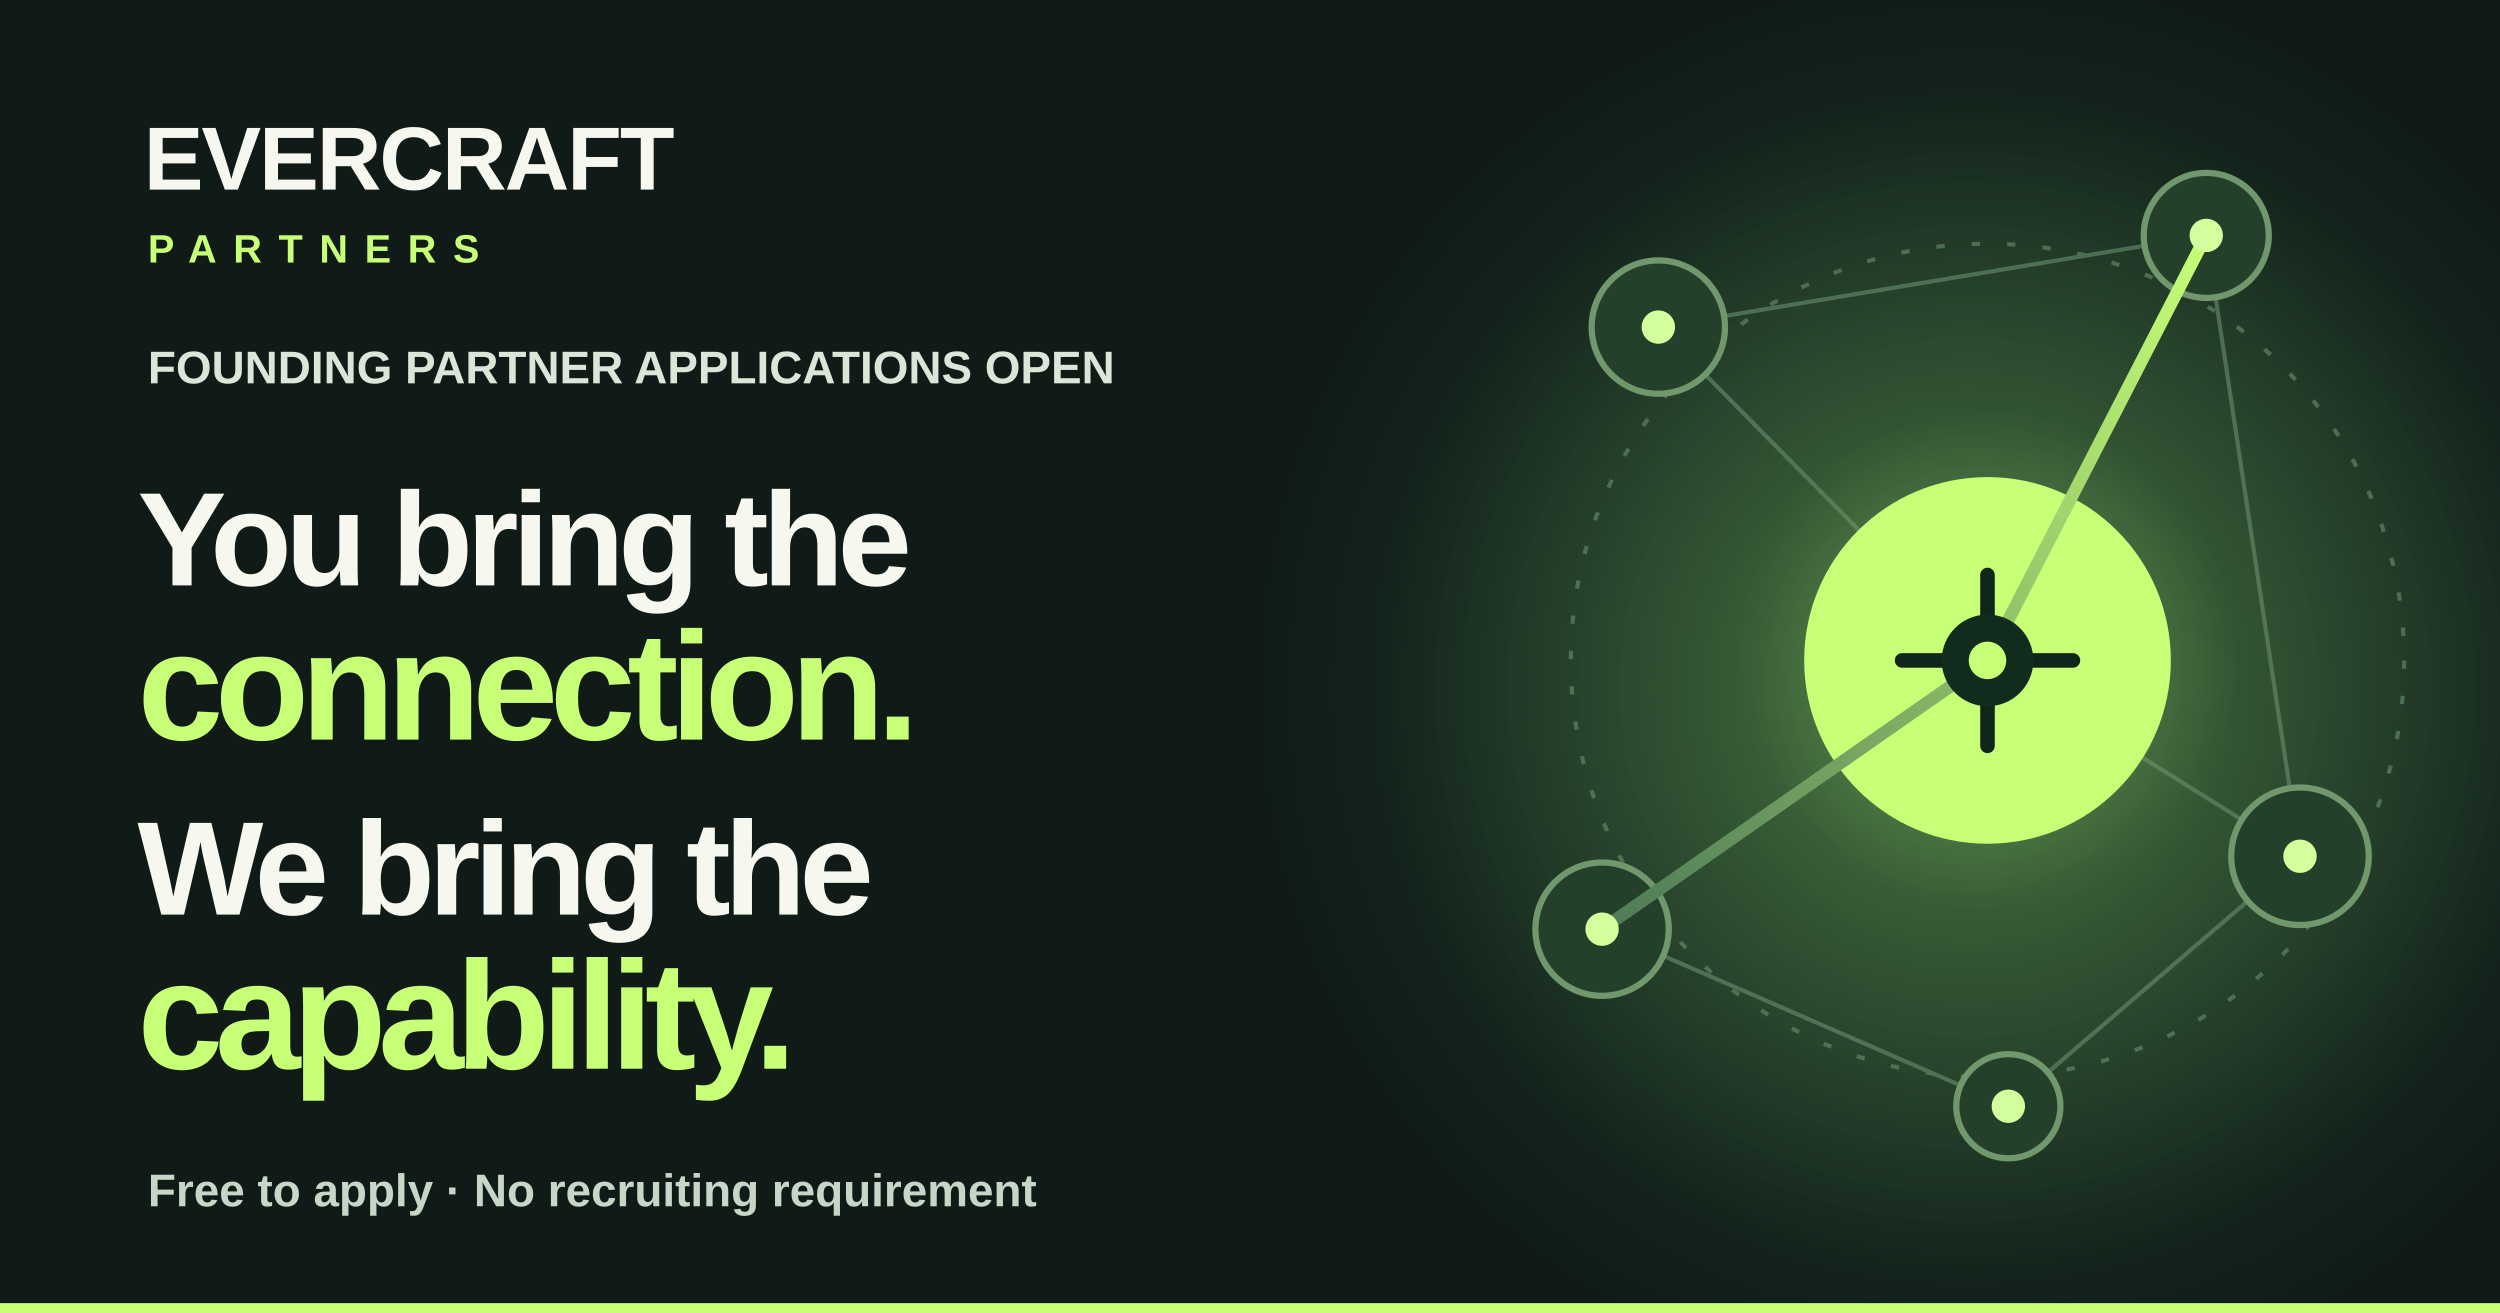
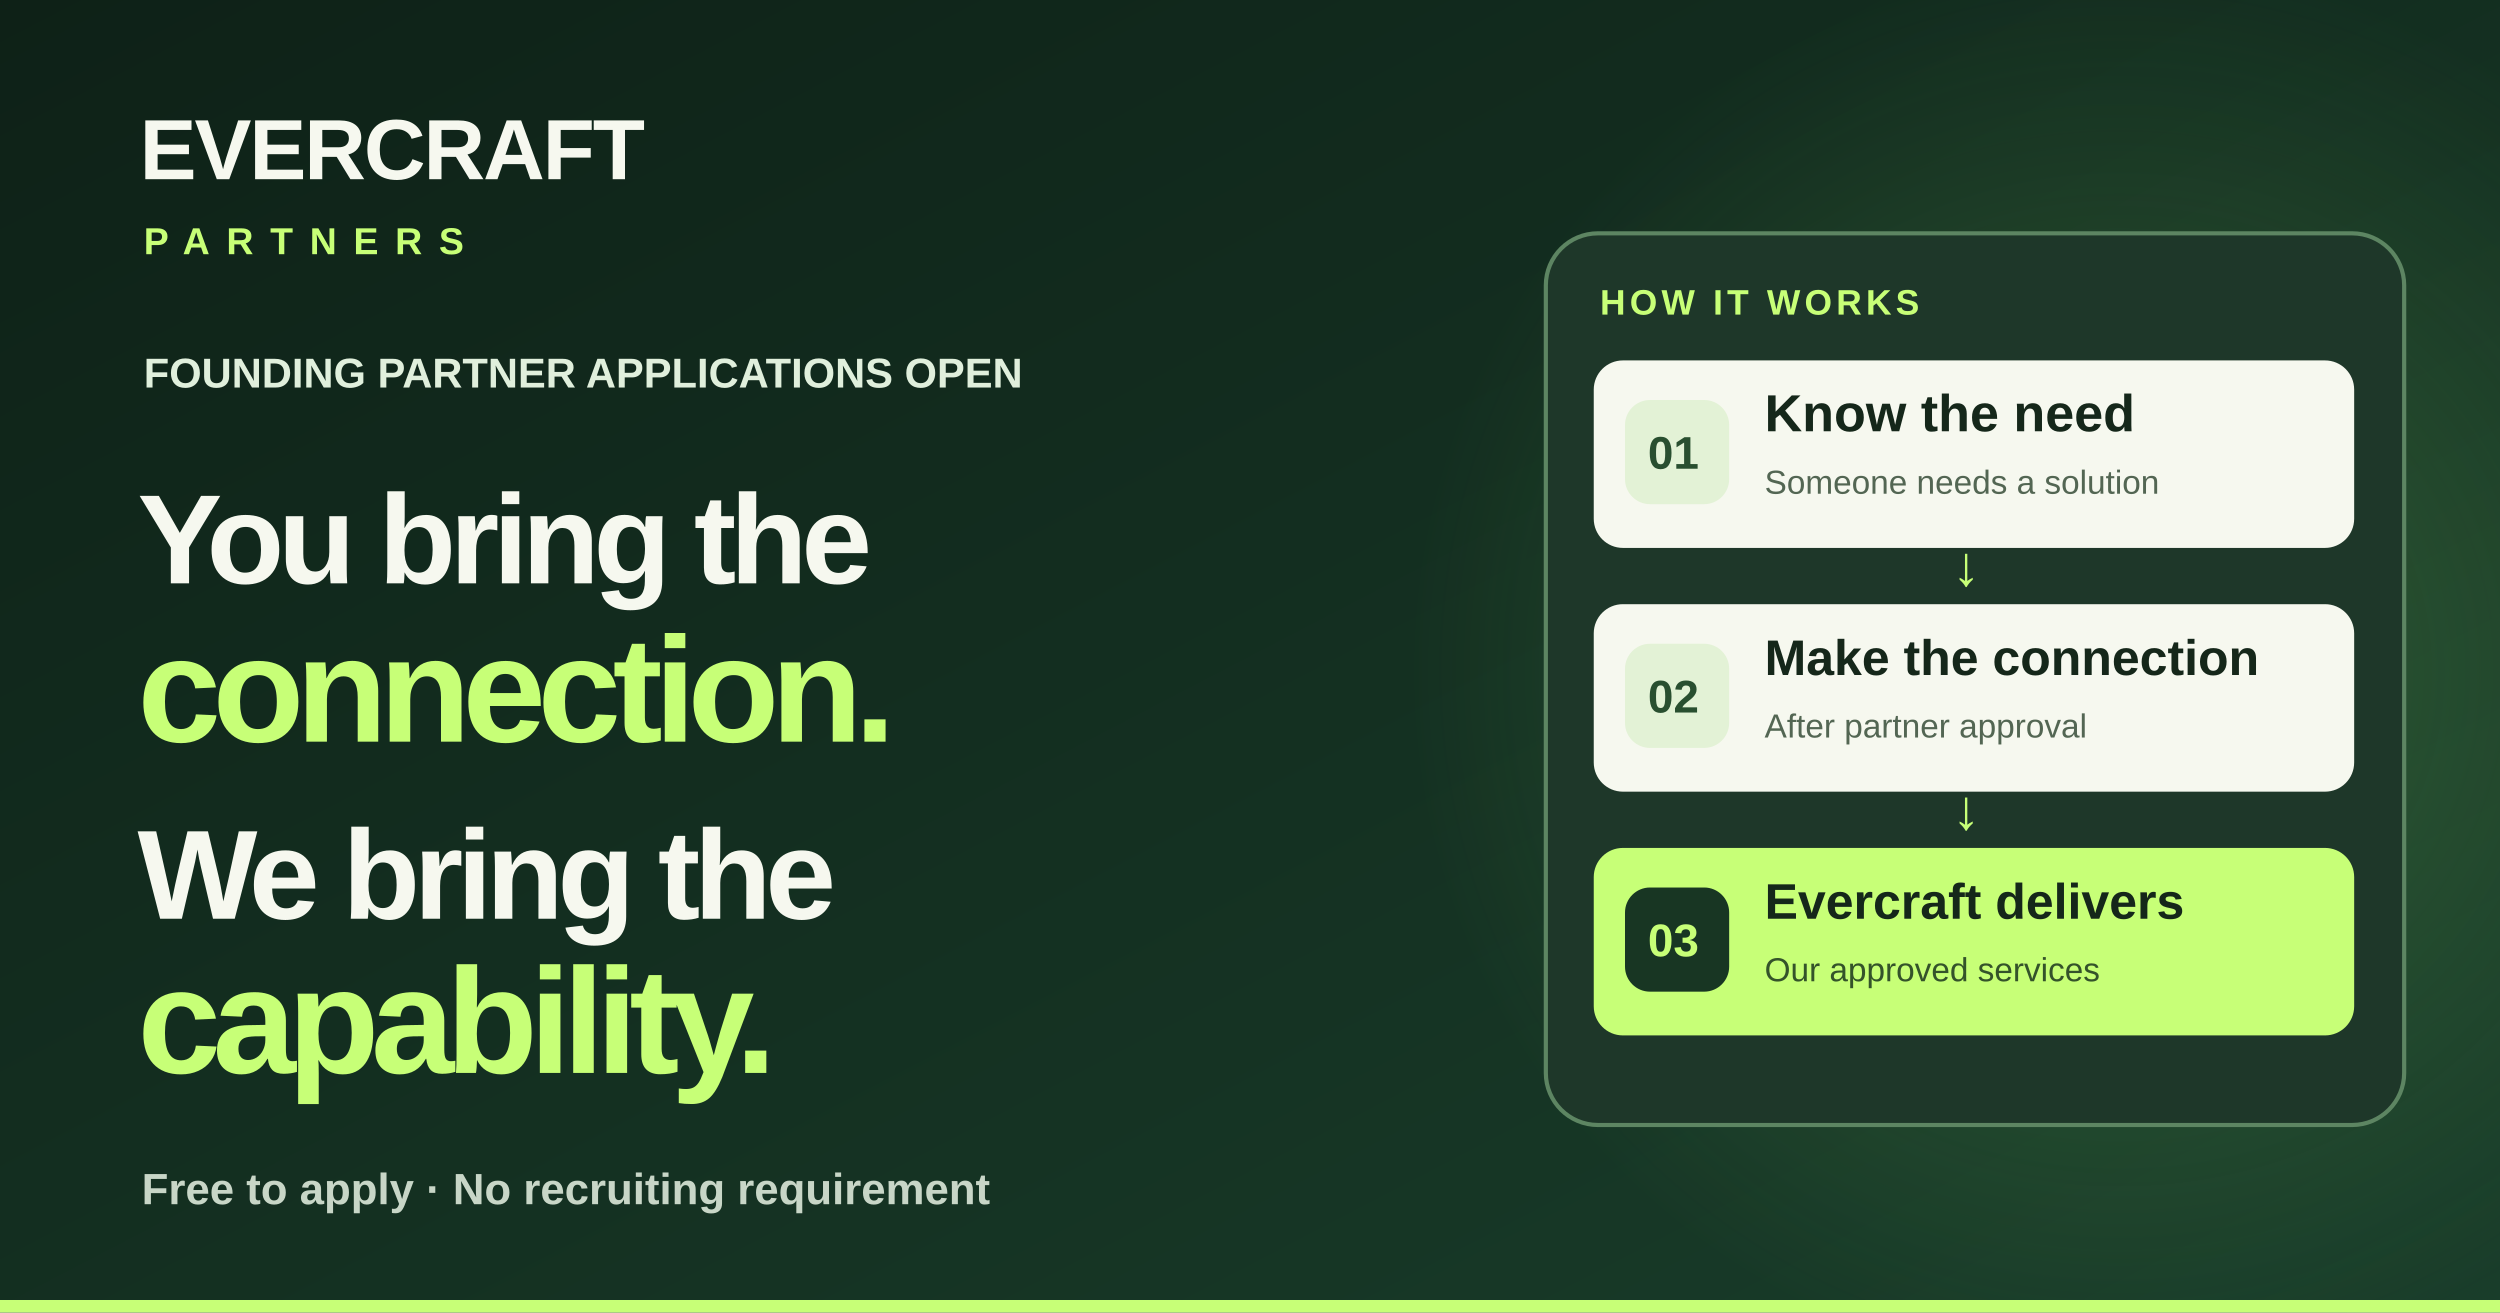
<svg xmlns="http://www.w3.org/2000/svg" viewBox="0 0 1200 630" role="img" aria-labelledby="title desc">
  <defs>
-     <radialGradient id="a">
-       <stop stop-color="#234d33" />
-       <stop offset="1" stop-color="#101b18" />
+     <linearGradient id="bg" x1="0" y1="0" x2="1" y2="1">
+       <stop stop-color="#0e2117" />
+       <stop offset="1" stop-color="#193d2a" />
+     </linearGradient>
+     <radialGradient id="halo">
+       <stop stop-color="#8fea72" stop-opacity=".22" />
+       <stop offset="1" stop-color="#8fea72" stop-opacity="0" />
    </radialGradient>
-     <radialGradient id="glow">
-       <stop stop-color="#c7ff77" stop-opacity=".25" />
-       <stop offset="1" stop-color="#c7ff77" stop-opacity="0" />
-     </radialGradient>
-     <linearGradient id="line" x1="0" x2="1" y1="1" y2="0">
-       <stop stop-color="#4e7957" />
-       <stop offset="1" stop-color="#c7ff77" />
-     </linearGradient>
  </defs>
-   <rect width="1200" height="630" fill="#101b18" />
-   <circle cx="945" cy="330" r="340" fill="url(#a)" />
-   <circle cx="945" cy="330" r="280" fill="url(#glow)" />
-   <path d="M0 628H1200" stroke="#c7ff77" stroke-width="5" />
+   <rect width="1200" height="630" fill="url(#bg)" />
+   <circle cx="1017" cy="322" r="340" fill="url(#halo)" />
  <g font-family="Arial,Helvetica,sans-serif">
-     <text x="69" y="91" fill="#f6f8ef" font-size="43" font-weight="800" letter-spacing="-1">EVERCRAFT</text>
-     <text x="71" y="126" fill="#c7ff77" font-size="19" font-weight="800" letter-spacing="8">PARTNERS</text>
-     <text x="71" y="184" fill="#d9e6d8" font-size="22" font-weight="700">FOUNDING PARTNER APPLICATIONS OPEN</text>
-     <text x="66" y="281" fill="#f6f8ef" font-size="64" font-weight="800" letter-spacing="-3">You bring the</text>
-     <text x="66" y="355" fill="#c7ff77" font-size="74" font-weight="800" letter-spacing="-4">connection.</text>
-     <text x="66" y="439" fill="#f6f8ef" font-size="64" font-weight="800" letter-spacing="-3">We bring the</text>
-     <text x="66" y="513" fill="#c7ff77" font-size="74" font-weight="800" letter-spacing="-4">capability.</text>
-     <text x="71" y="579" fill="#c8d6c7" font-size="22" font-weight="600">Free to apply  ·  No recruiting requirement</text>
+     <text x="67" y="86" fill="#f6f8ef" font-size="41" font-weight="800" letter-spacing="-1">EVERCRAFT</text>
+     <text x="69" y="122" fill="#c7ff77" font-size="18" font-weight="800" letter-spacing="8">PARTNERS</text>
+     <text x="69" y="186" fill="#e0efdc" font-size="20" font-weight="700">FOUNDING PARTNER APPLICATIONS OPEN</text>
+     <text x="66" y="280" fill="#f6f8ef" font-size="61" font-weight="800" letter-spacing="-3">You bring the</text>
+     <text x="66" y="356" fill="#c7ff77" font-size="72" font-weight="800" letter-spacing="-4">connection.</text>
+     <text x="66" y="441" fill="#f6f8ef" font-size="61" font-weight="800" letter-spacing="-3">We bring the</text>
+     <text x="66" y="515" fill="#c7ff77" font-size="72" font-weight="800" letter-spacing="-4">capability.</text>
+     <text x="68" y="578" fill="#c8d6c7" font-size="21" font-weight="600">Free to apply  ·  No recruiting requirement</text>
+     <rect x="742" y="112" width="412" height="428" rx="25" fill="#1e3729" stroke="#5d8562" stroke-width="2" />
+     <text x="768" y="151" fill="#c7ff77" font-size="17" font-weight="800" letter-spacing="2">HOW IT WORKS</text>
+     <g>
+       <rect x="765" y="173" width="365" height="90" rx="14" fill="#f6f8ef" />
+       <rect x="780" y="192" width="50" height="50" rx="12" fill="#e3f2d6" />
+       <text x="791" y="225" fill="#294f30" font-size="22" font-weight="800">01</text>
+       <text x="847" y="207" fill="#15271a" font-size="25" font-weight="800">Know the need</text>
+       <text x="847" y="237" fill="#536653" font-size="16">Someone needs a solution</text>
+       <text x="937" y="281" fill="#c7ff77" font-size="27" font-weight="800">↓</text>
+       <rect x="765" y="290" width="365" height="90" rx="14" fill="#f6f8ef" />
+       <rect x="780" y="309" width="50" height="50" rx="12" fill="#e3f2d6" />
+       <text x="791" y="342" fill="#294f30" font-size="22" font-weight="800">02</text>
+       <text x="847" y="324" fill="#15271a" font-size="24" font-weight="800">Make the connection</text>
+       <text x="847" y="354" fill="#536653" font-size="16">After partner approval</text>
+       <text x="937" y="398" fill="#c7ff77" font-size="27" font-weight="800">↓</text>
+       <rect x="765" y="407" width="365" height="90" rx="14" fill="#c7ff77" />
+       <rect x="780" y="426" width="50" height="50" rx="12" fill="#183623" />
+       <text x="791" y="459" fill="#c7ff77" font-size="22" font-weight="800">03</text>
+       <text x="847" y="441" fill="#15271a" font-size="24" font-weight="800">Evercraft delivers</text>
+       <text x="847" y="471" fill="#34532a" font-size="16">Our approved services</text>
+     </g>
  </g>
-   <g fill="none" stroke="#648968" stroke-width="2" opacity=".65">
-     <circle cx="954" cy="317" r="200" stroke-dasharray="4 13" />
-     <path d="M954 317 796 157 1059 113 1104 411 964 531 769 446Z" />
-     <path d="M954 317 1059 113M954 317 769 446M954 317 1104 411" />
-   </g>
-   <circle cx="954" cy="317" r="120" fill="url(#glow)" />
-   <g fill="#243f2a" stroke="#71986c" stroke-width="3">
-     <circle cx="796" cy="157" r="32" />
-     <circle cx="1059" cy="113" r="30" />
-     <circle cx="1104" cy="411" r="33" />
-     <circle cx="964" cy="531" r="25" />
-     <circle cx="769" cy="446" r="32" />
-     <circle cx="954" cy="317" r="88" fill="#c7ff77" stroke="none" />
-   </g>
-   <path d="M954 317 1059 113M954 317 769 446" fill="none" stroke="url(#line)" stroke-width="6" stroke-linecap="round" />
-   <g fill="#d4ff9d">
-     <circle cx="796" cy="157" r="8" />
-     <circle cx="1059" cy="113" r="8" />
-     <circle cx="1104" cy="411" r="8" />
-     <circle cx="964" cy="531" r="8" />
-     <circle cx="769" cy="446" r="8" />
-   </g>
-   <g stroke="#10261a" stroke-width="7" stroke-linecap="round">
-     <path d="M913 317h82M954 276v82" />
-   </g>
-   <circle cx="954" cy="317" r="22" fill="#112c1c" />
-   <circle cx="954" cy="317" r="9" fill="#c7ff77" />
+   <path d="M0 627h1200" stroke="#c7ff77" stroke-width="6" />
</svg>
